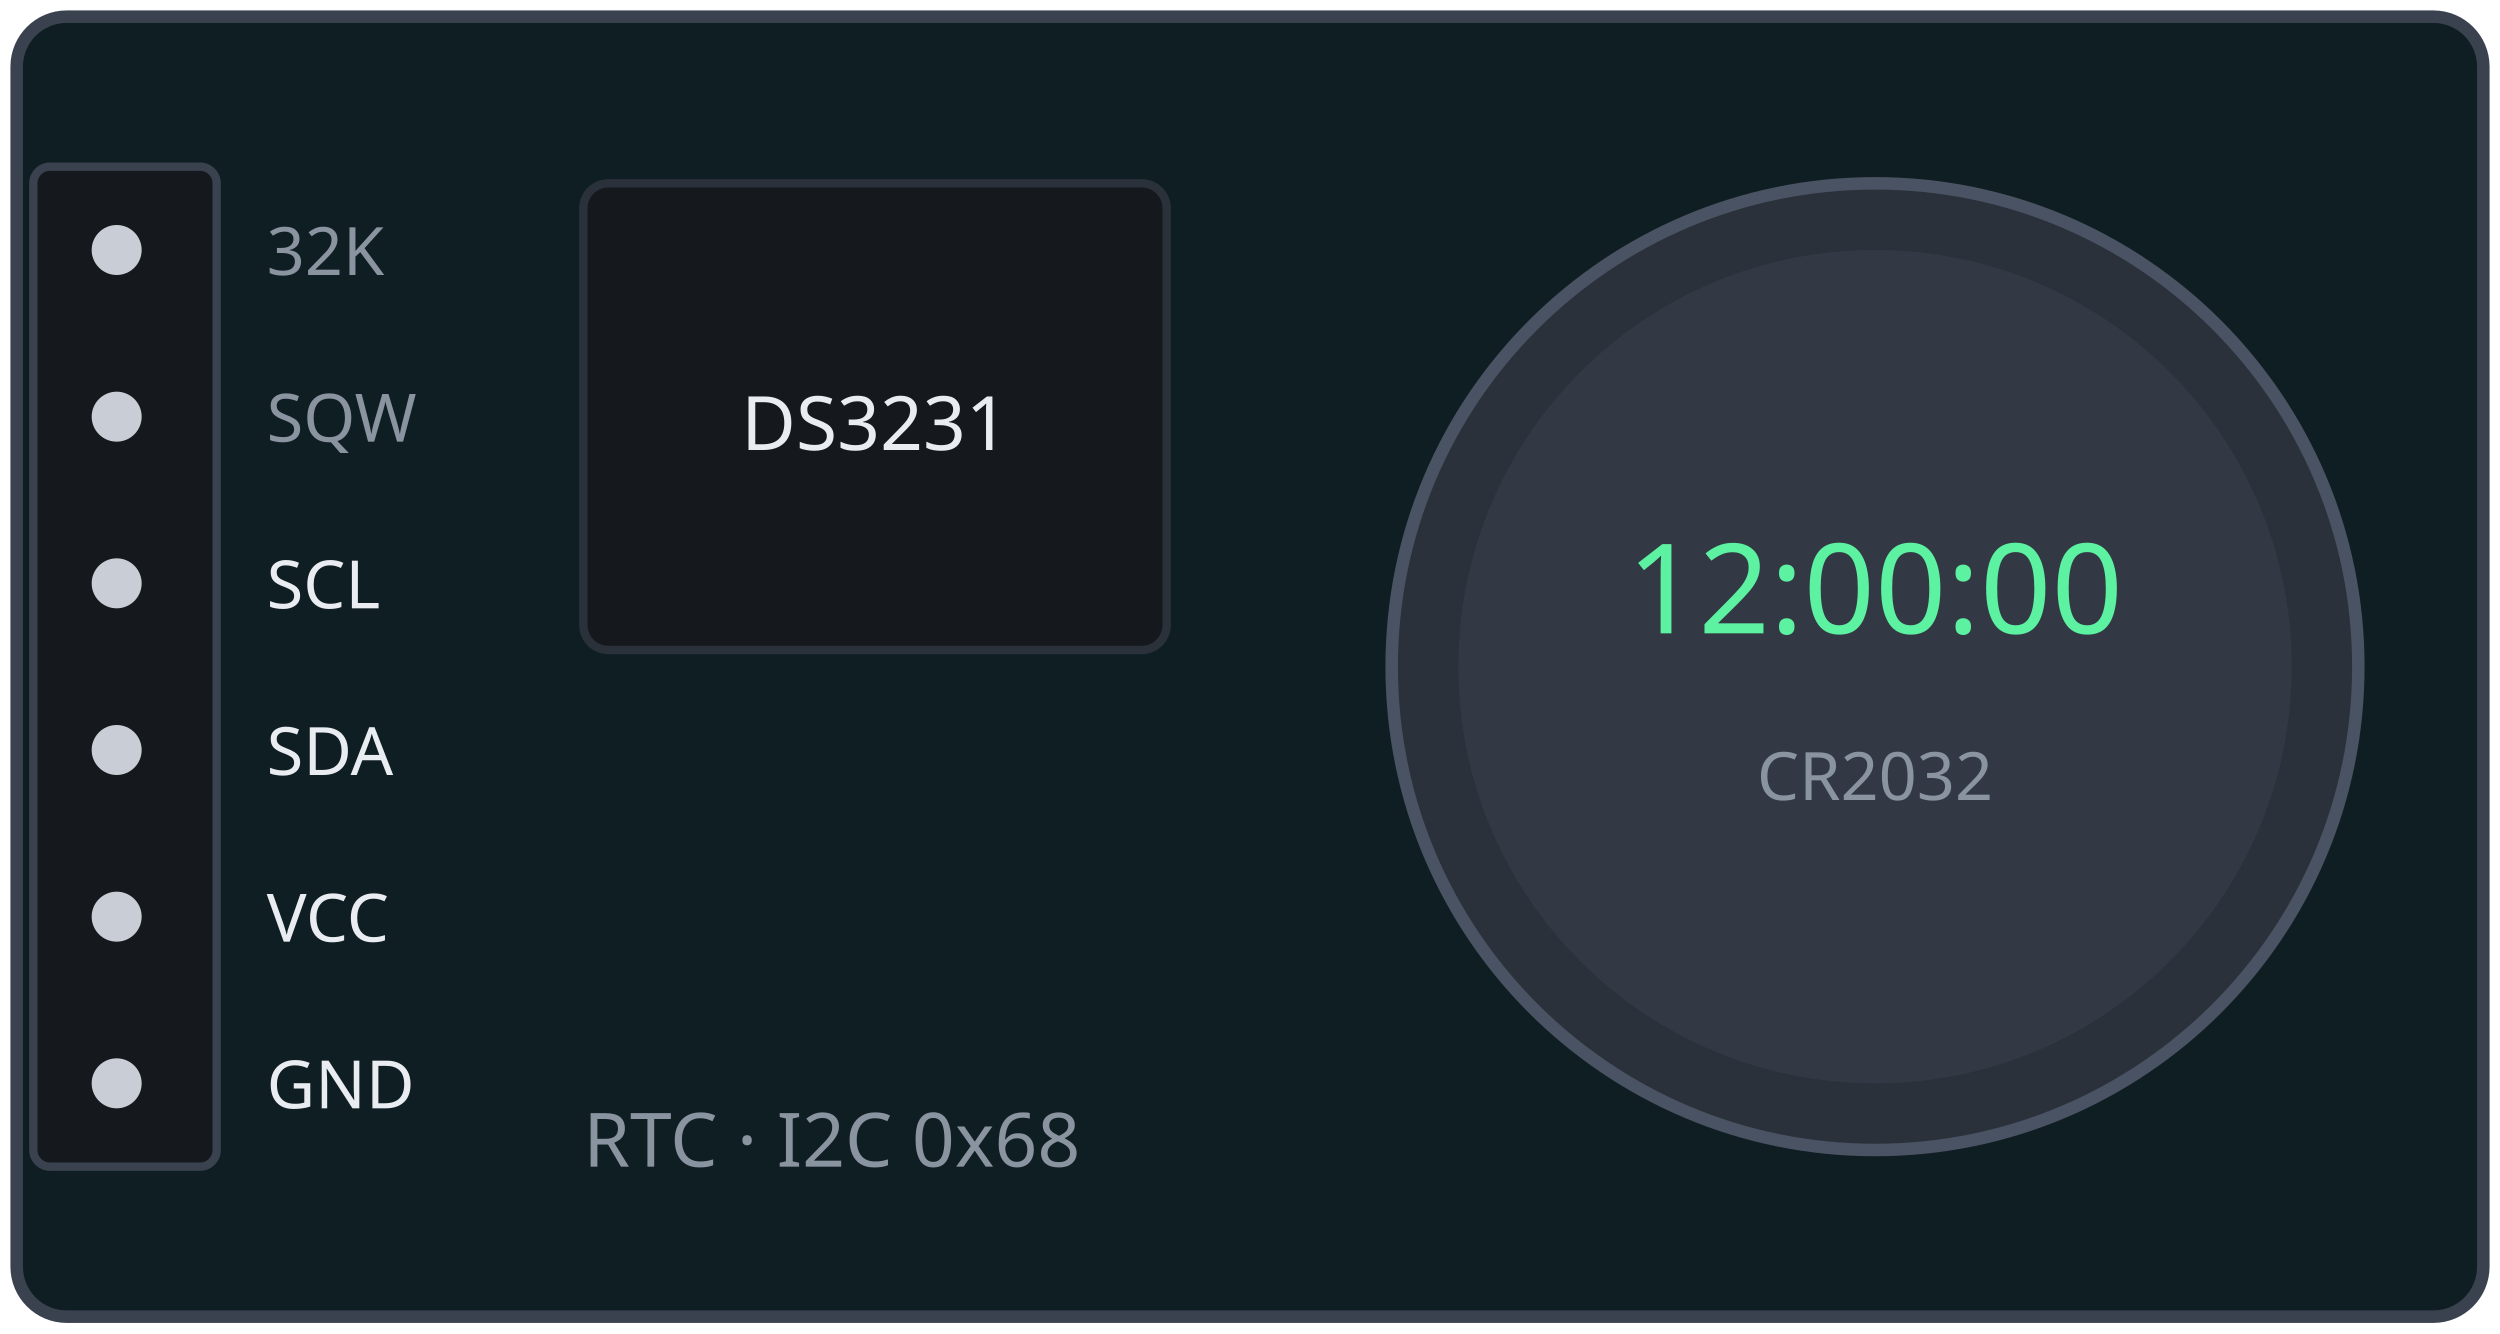
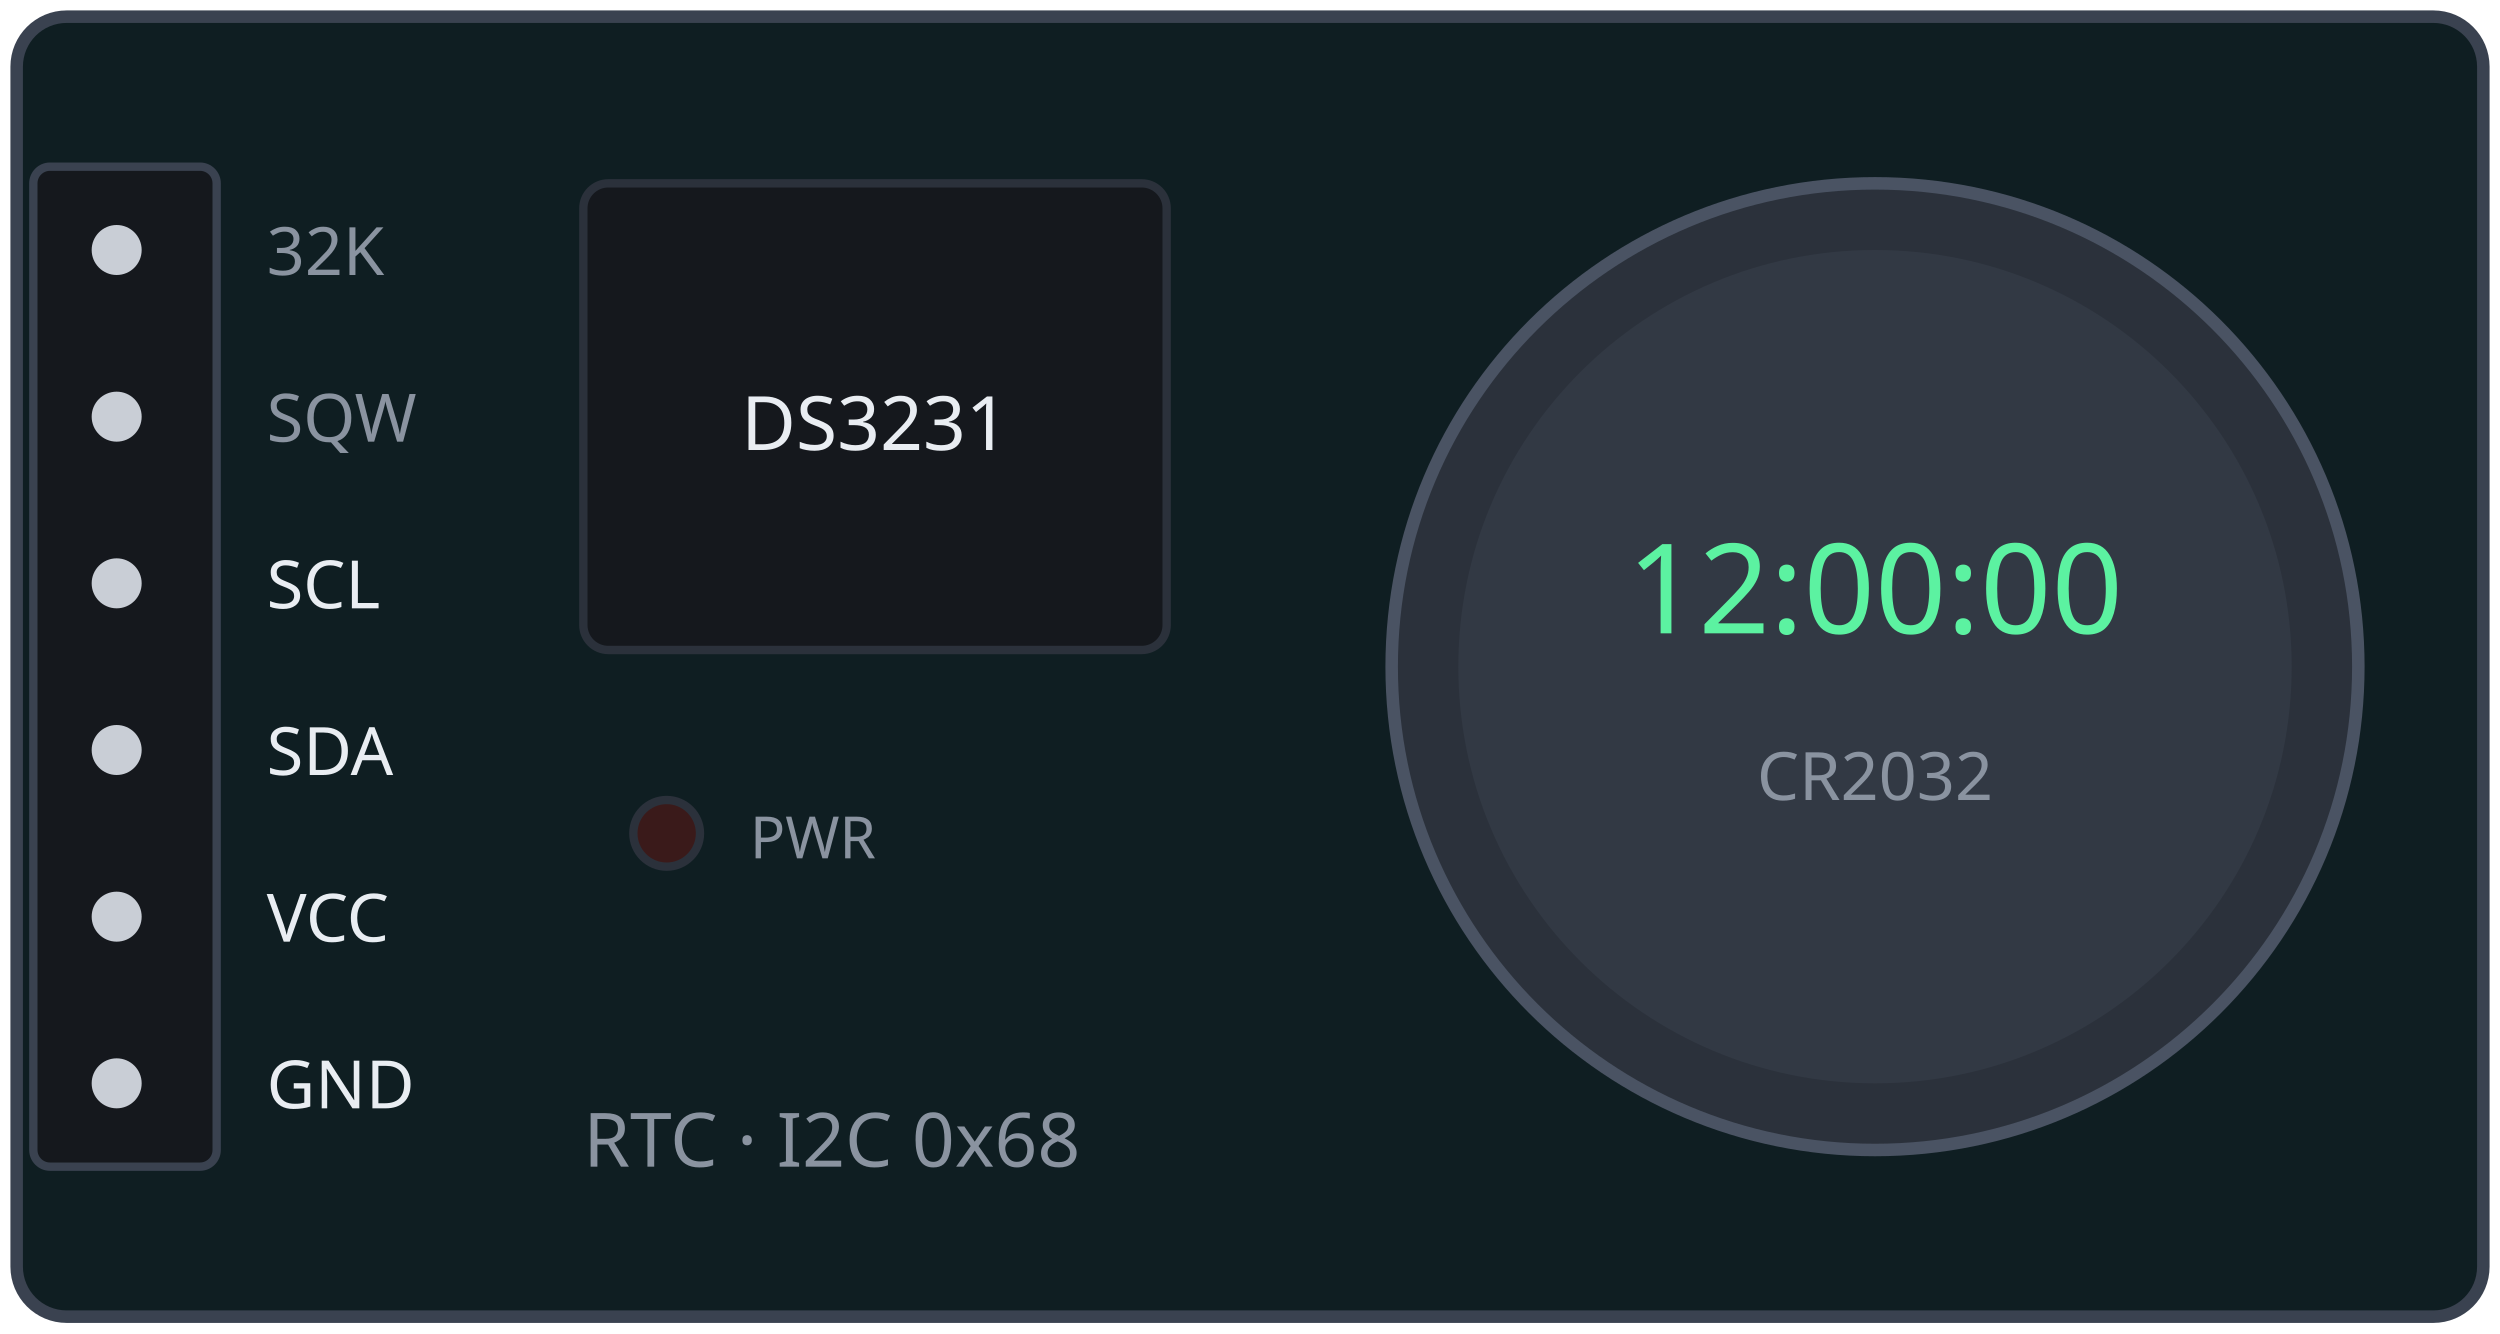
<svg xmlns="http://www.w3.org/2000/svg" viewBox="0 0 300 160" width="300" height="160">
  <rect x="2" y="2" width="296" height="156" rx="6" fill="#0F1E22" stroke="#3A4250" stroke-width="1.5" />
  <rect x="4" y="20" width="22" height="120" rx="2" fill="#15181D" stroke="#3A4250" />
  <text x="32" y="33" font-family="IBM Plex Mono" font-size="8" fill="#8A93A0">32K</text>
  <text x="32" y="53" font-family="IBM Plex Mono" font-size="8" fill="#8A93A0">SQW</text>
  <text x="32" y="73" font-family="IBM Plex Mono" font-size="8" fill="#E9EDF2">SCL</text>
  <text x="32" y="93" font-family="IBM Plex Mono" font-size="8" fill="#E9EDF2">SDA</text>
  <text x="32" y="113" font-family="IBM Plex Mono" font-size="8" fill="#E9EDF2">VCC</text>
  <text x="32" y="133" font-family="IBM Plex Mono" font-size="8" fill="#E9EDF2">GND</text>
  <rect x="70" y="22" width="70" height="56" rx="3" fill="#15181D" stroke="#2B313B" />
  <text x="105" y="54" text-anchor="middle" font-family="IBM Plex Mono" font-size="9" fill="#E9EDF2">DS3231</text>
  <circle cx="225" cy="80" r="58" fill="#2B313B" stroke="#4A5363" stroke-width="1.5" />
  <circle cx="225" cy="80" r="50" fill="#323944" />
  <text x="225" y="76" text-anchor="middle" font-family="IBM Plex Mono" font-size="15" fill="#5CF2A1" data-bind="text:clock">12:00:00</text>
  <text x="225" y="96" text-anchor="middle" font-family="IBM Plex Mono" font-size="8" fill="#8A93A0">CR2032</text>
+   <circle cx="80" cy="100" r="4" fill="#3A1A1A" stroke="#2B313B" />
+   <circle cx="80" cy="100" r="4" fill="#FF3B2F" display="none" data-bind="visible:powerLed" />
+   <text x="90" y="103" font-family="IBM Plex Mono" font-size="7" fill="#8A93A0">PWR</text>
  <text x="70" y="140" font-family="IBM Plex Sans" font-size="9" fill="#8A93A0">RTC · I2C 0x68</text>
  <circle data-pin="32K" cx="14" cy="30" r="3" fill="#C9CED6" />
  <circle data-pin="SQW" cx="14" cy="50" r="3" fill="#C9CED6" />
  <circle data-pin="SCL" cx="14" cy="70" r="3" fill="#C9CED6" />
  <circle data-pin="SDA" cx="14" cy="90" r="3" fill="#C9CED6" />
  <circle data-pin="VCC" cx="14" cy="110" r="3" fill="#C9CED6" />
  <circle data-pin="GND" cx="14" cy="130" r="3" fill="#C9CED6" />
</svg>
